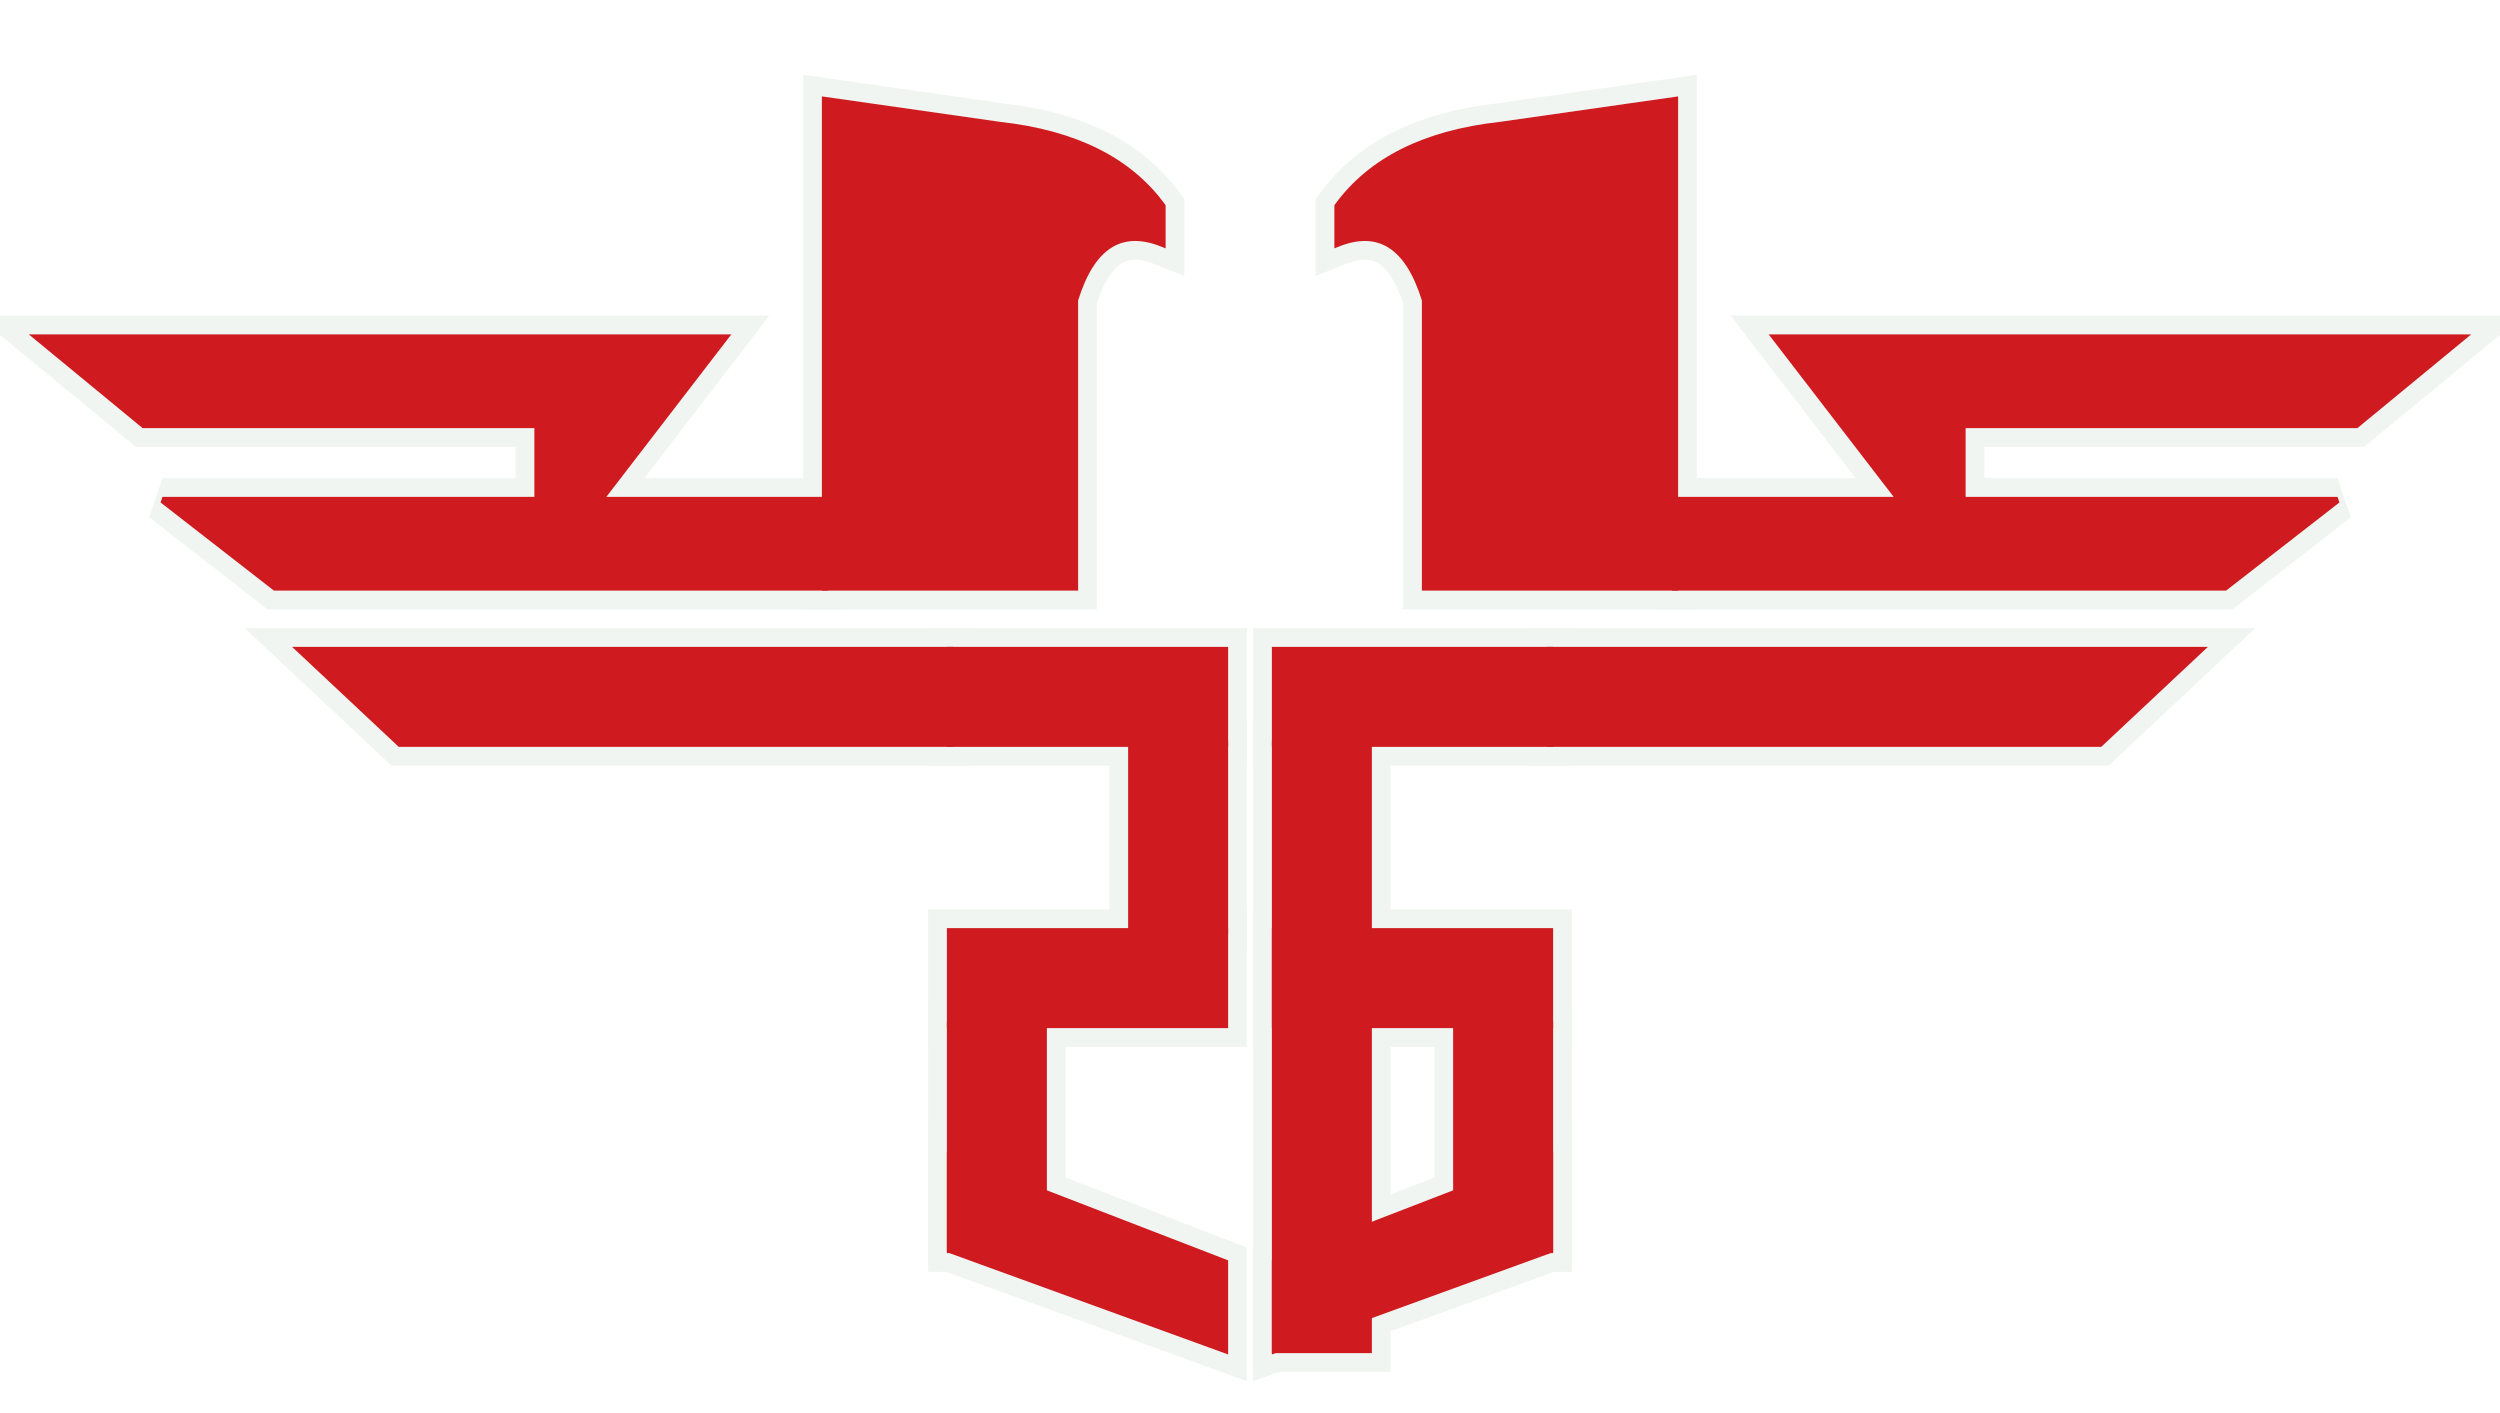
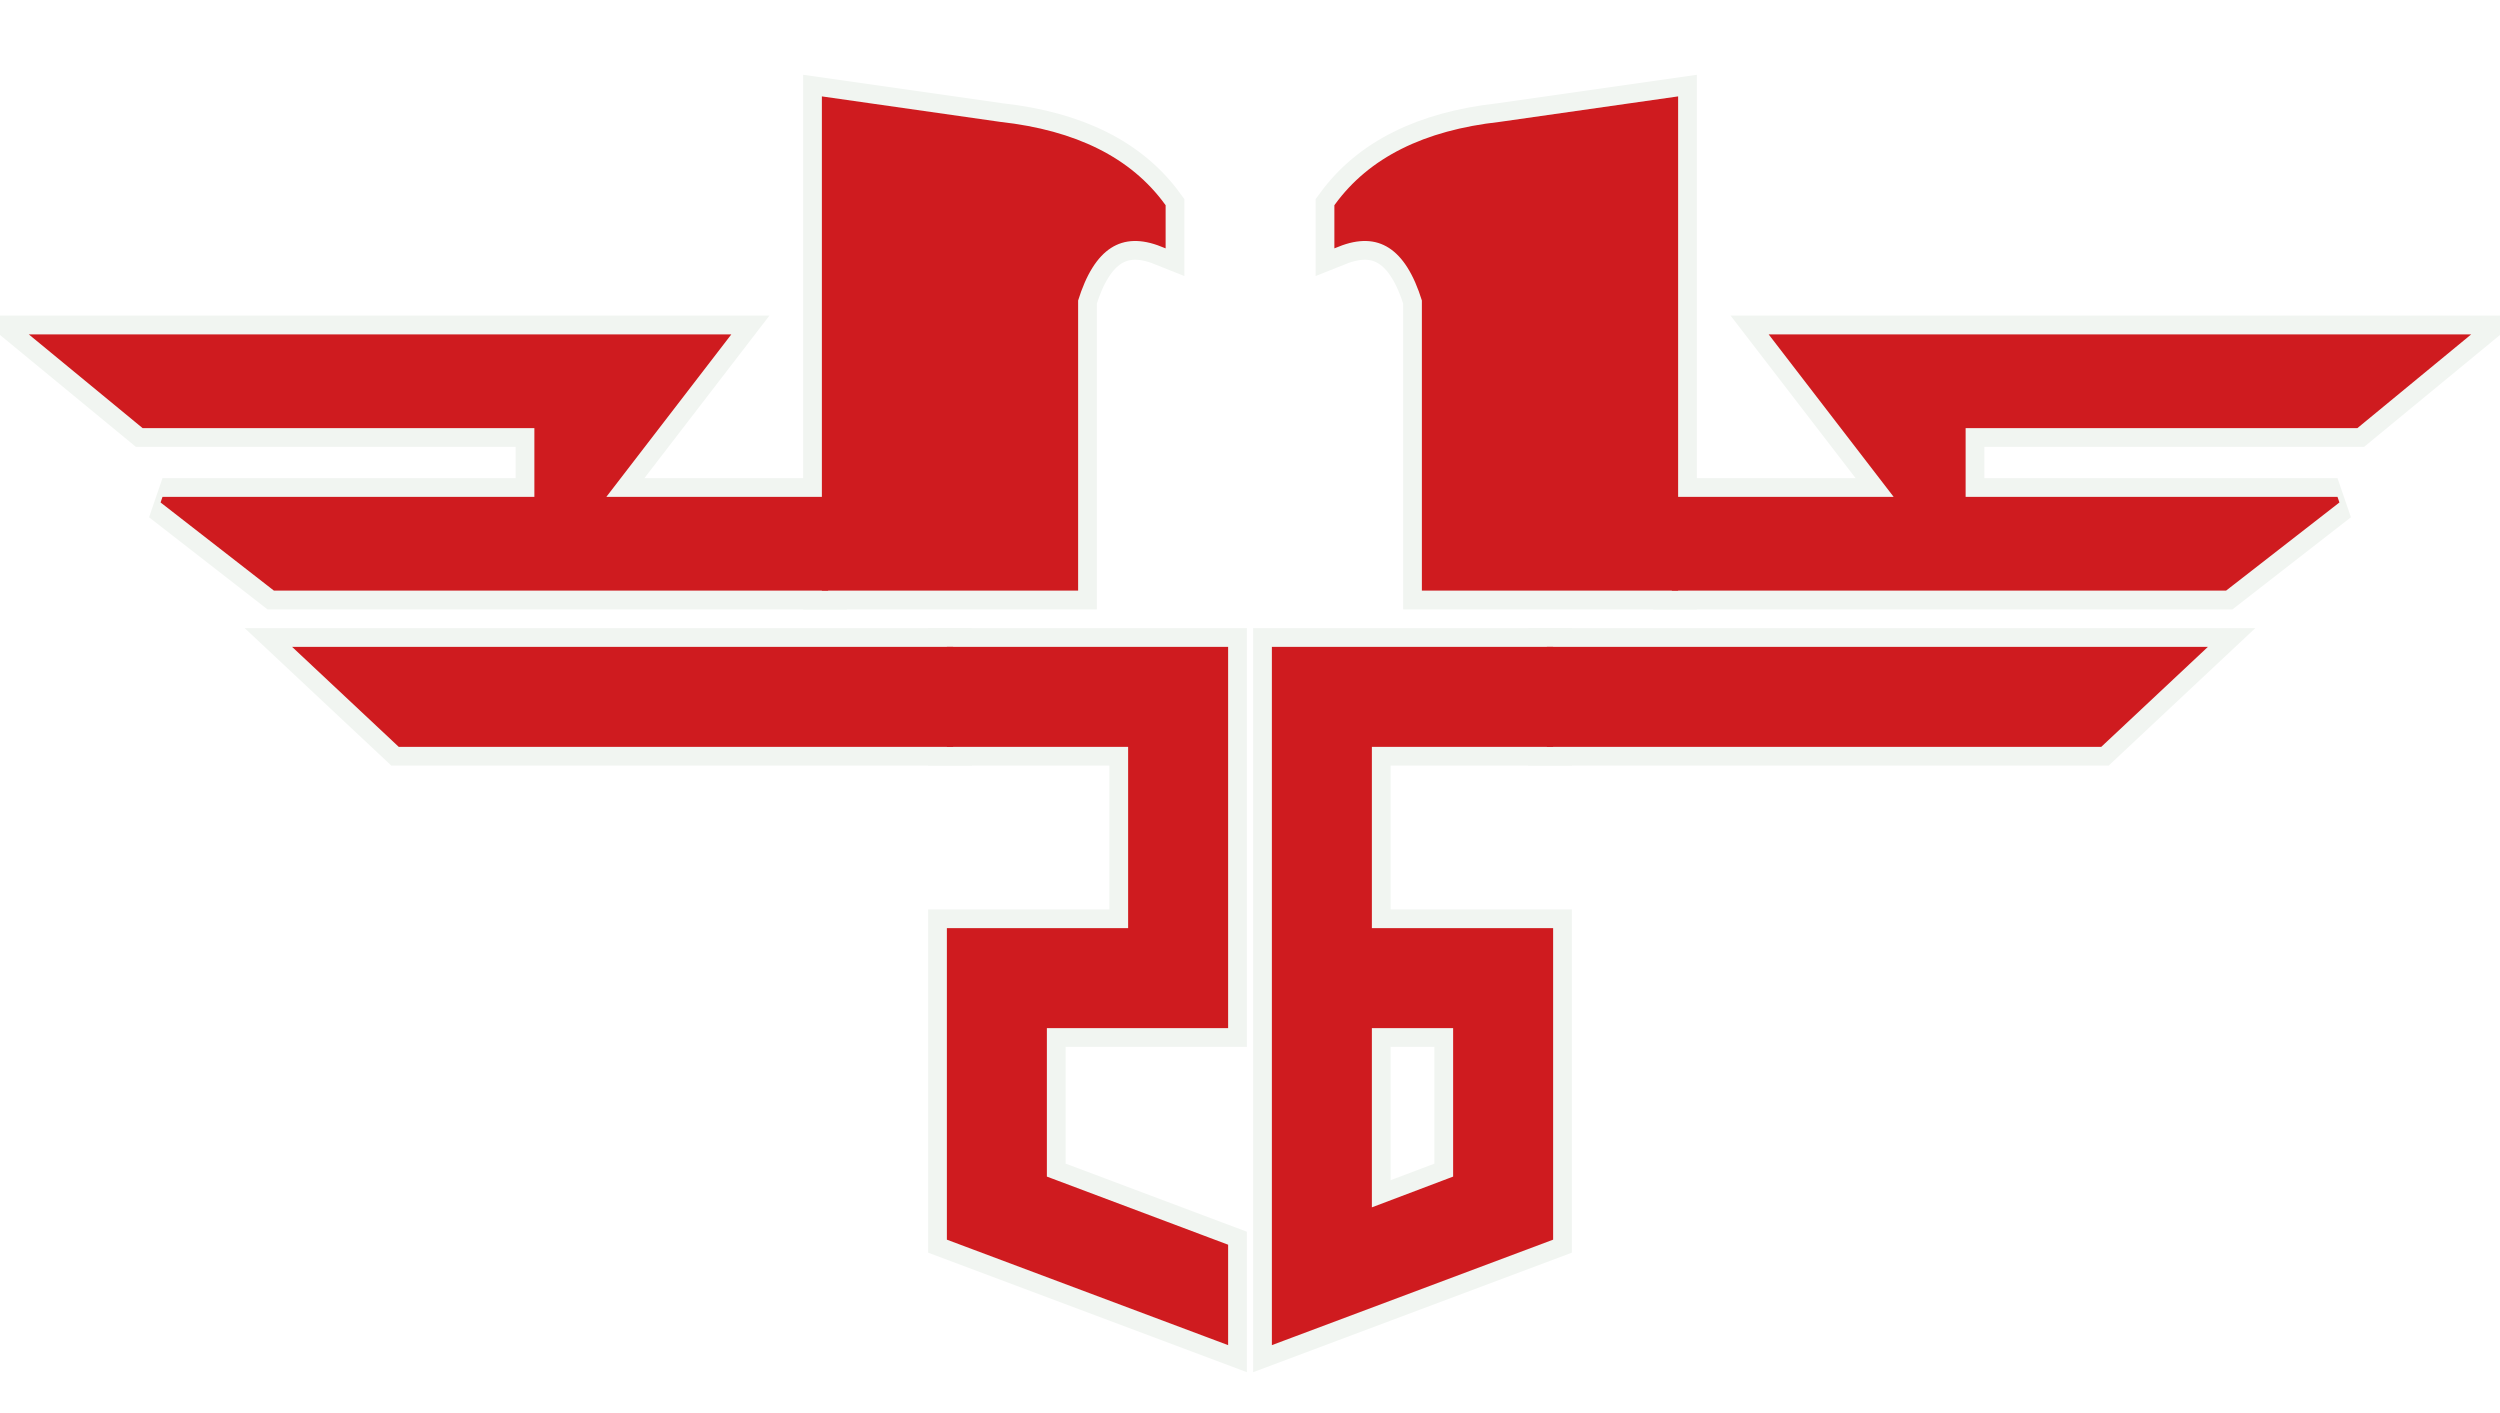
<svg xmlns="http://www.w3.org/2000/svg" viewBox="0 0 400 226" role="img" aria-label="S4NDMoD26">
  <defs>
    <g id="s4-wing">
      <path d="M268 16 L240 20 Q222 22 214 33 L214 39 Q224 35 228 48 L228 94 L268 94 Z" />
      <path d="M284 54 L394 54 L377 68 L314 68 L314 80 L374 80 L356 94 L268 94 L268 80 L304 80 Z" />
      <path d="M248 104 L352 104 L336 119 L248 119 Z" />
    </g>
    <g id="s4-eagle">
      <use href="#s4-wing" />
      <use href="#s4-wing" transform="translate(400 0) scale(-1 1)" />
-       <path d="M152 104 H196 V119 H152 Z" />
-       <path d="M181 119 H196 V149 H181 Z" />
-       <path d="M152 149 H196 V164 H152 Z" />
-       <path d="M152 164 H167 V200 H152 Z" />
-       <path d="M152 185 L196 202 V216 L152 200 Z" />
-       <path d="M204 104 H248 V119 H204 Z" />
-       <path d="M204 119 H219 V216 H204 Z" />
-       <path d="M204 149 H248 V164 H204 Z" />
-       <path d="M233 164 H248 V200 H233 Z" />
-       <path d="M204 202 L248 185 V200 L204 216 Z" />
+       <path d="M152 104 L196 104 L196 164 L167 164 L167 188.6 L196 199.5 L196 214.5 L152 198 L152 149 L181 149 L181 119 L152 119 Z" />
+       <path fill-rule="evenodd" d="M204 104 L248 104 L248 119 L219 119 L219 149 L248 149 L248 198 L204 214.5 Z M219 164 L233 164 L233 188.6 L219 193.9 Z" />
    </g>
  </defs>
  <use href="#s4-eagle" fill="#f1f5f1" stroke="#f1f5f1" stroke-width="7" stroke-linejoin="miter" stroke-miterlimit="3" />
  <use href="#s4-eagle" fill="#cf1b1f" stroke="#cf1b1f" stroke-width="1" stroke-linejoin="miter" stroke-miterlimit="3" />
</svg>
